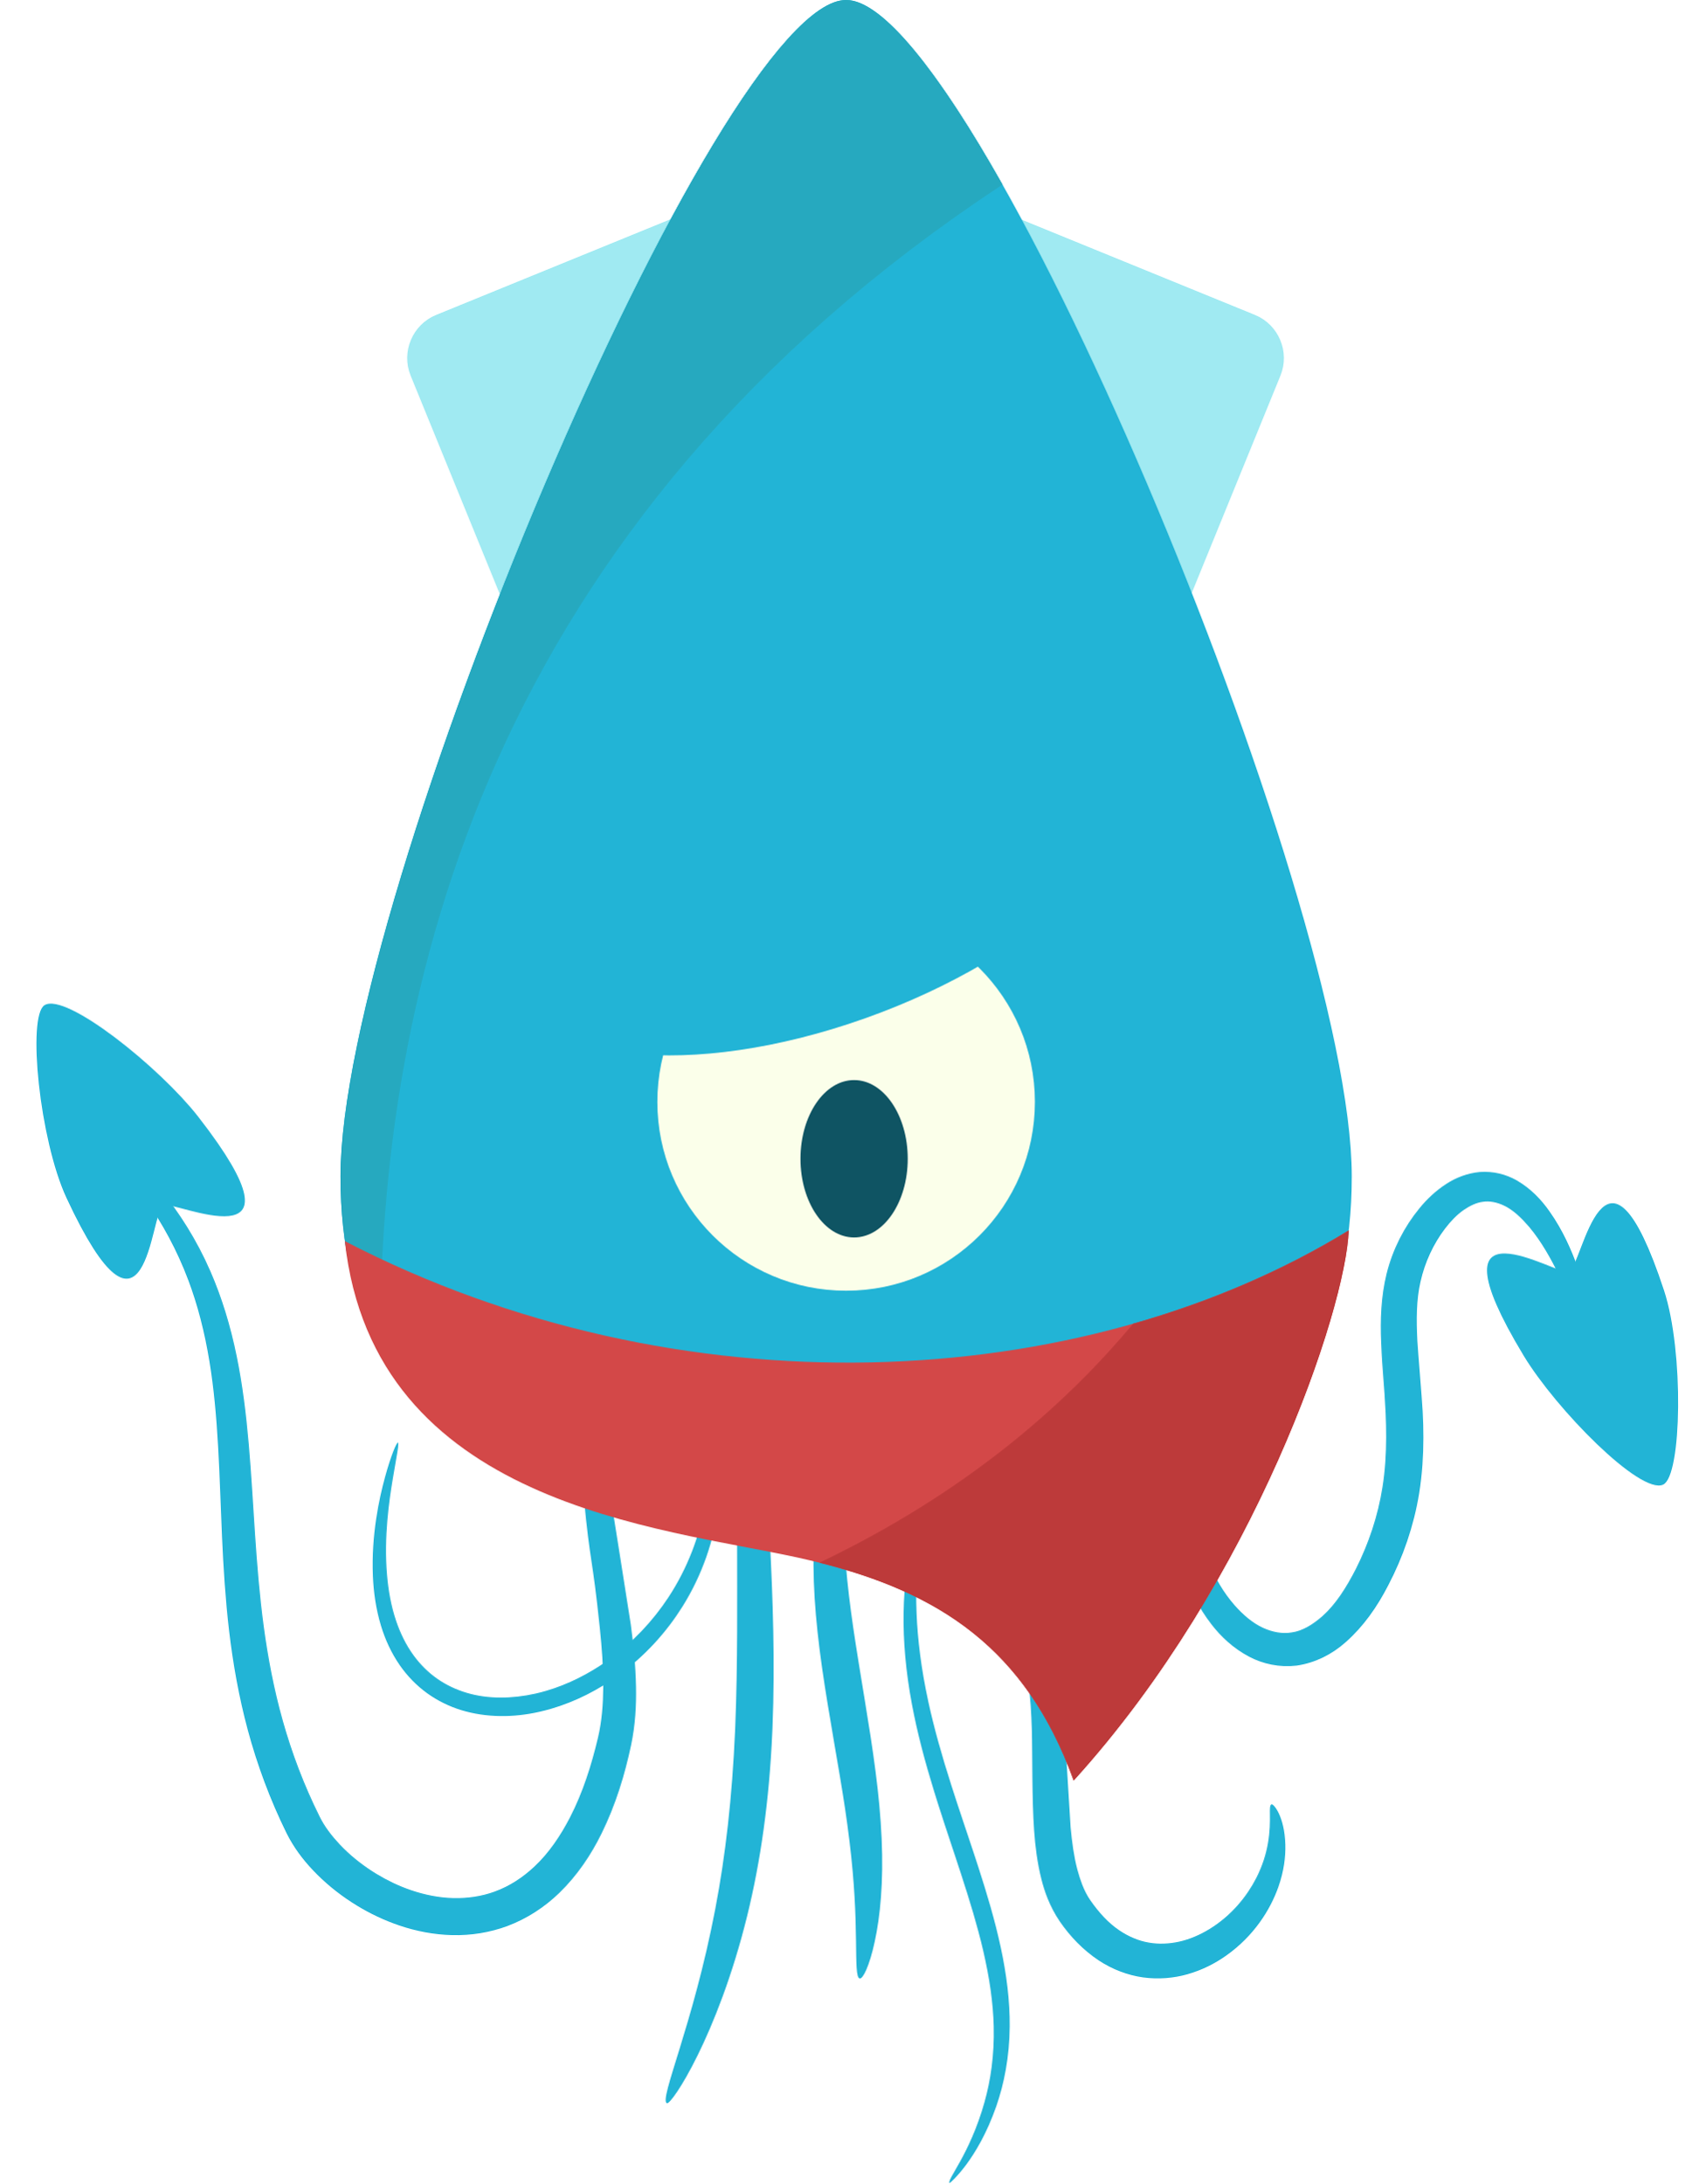
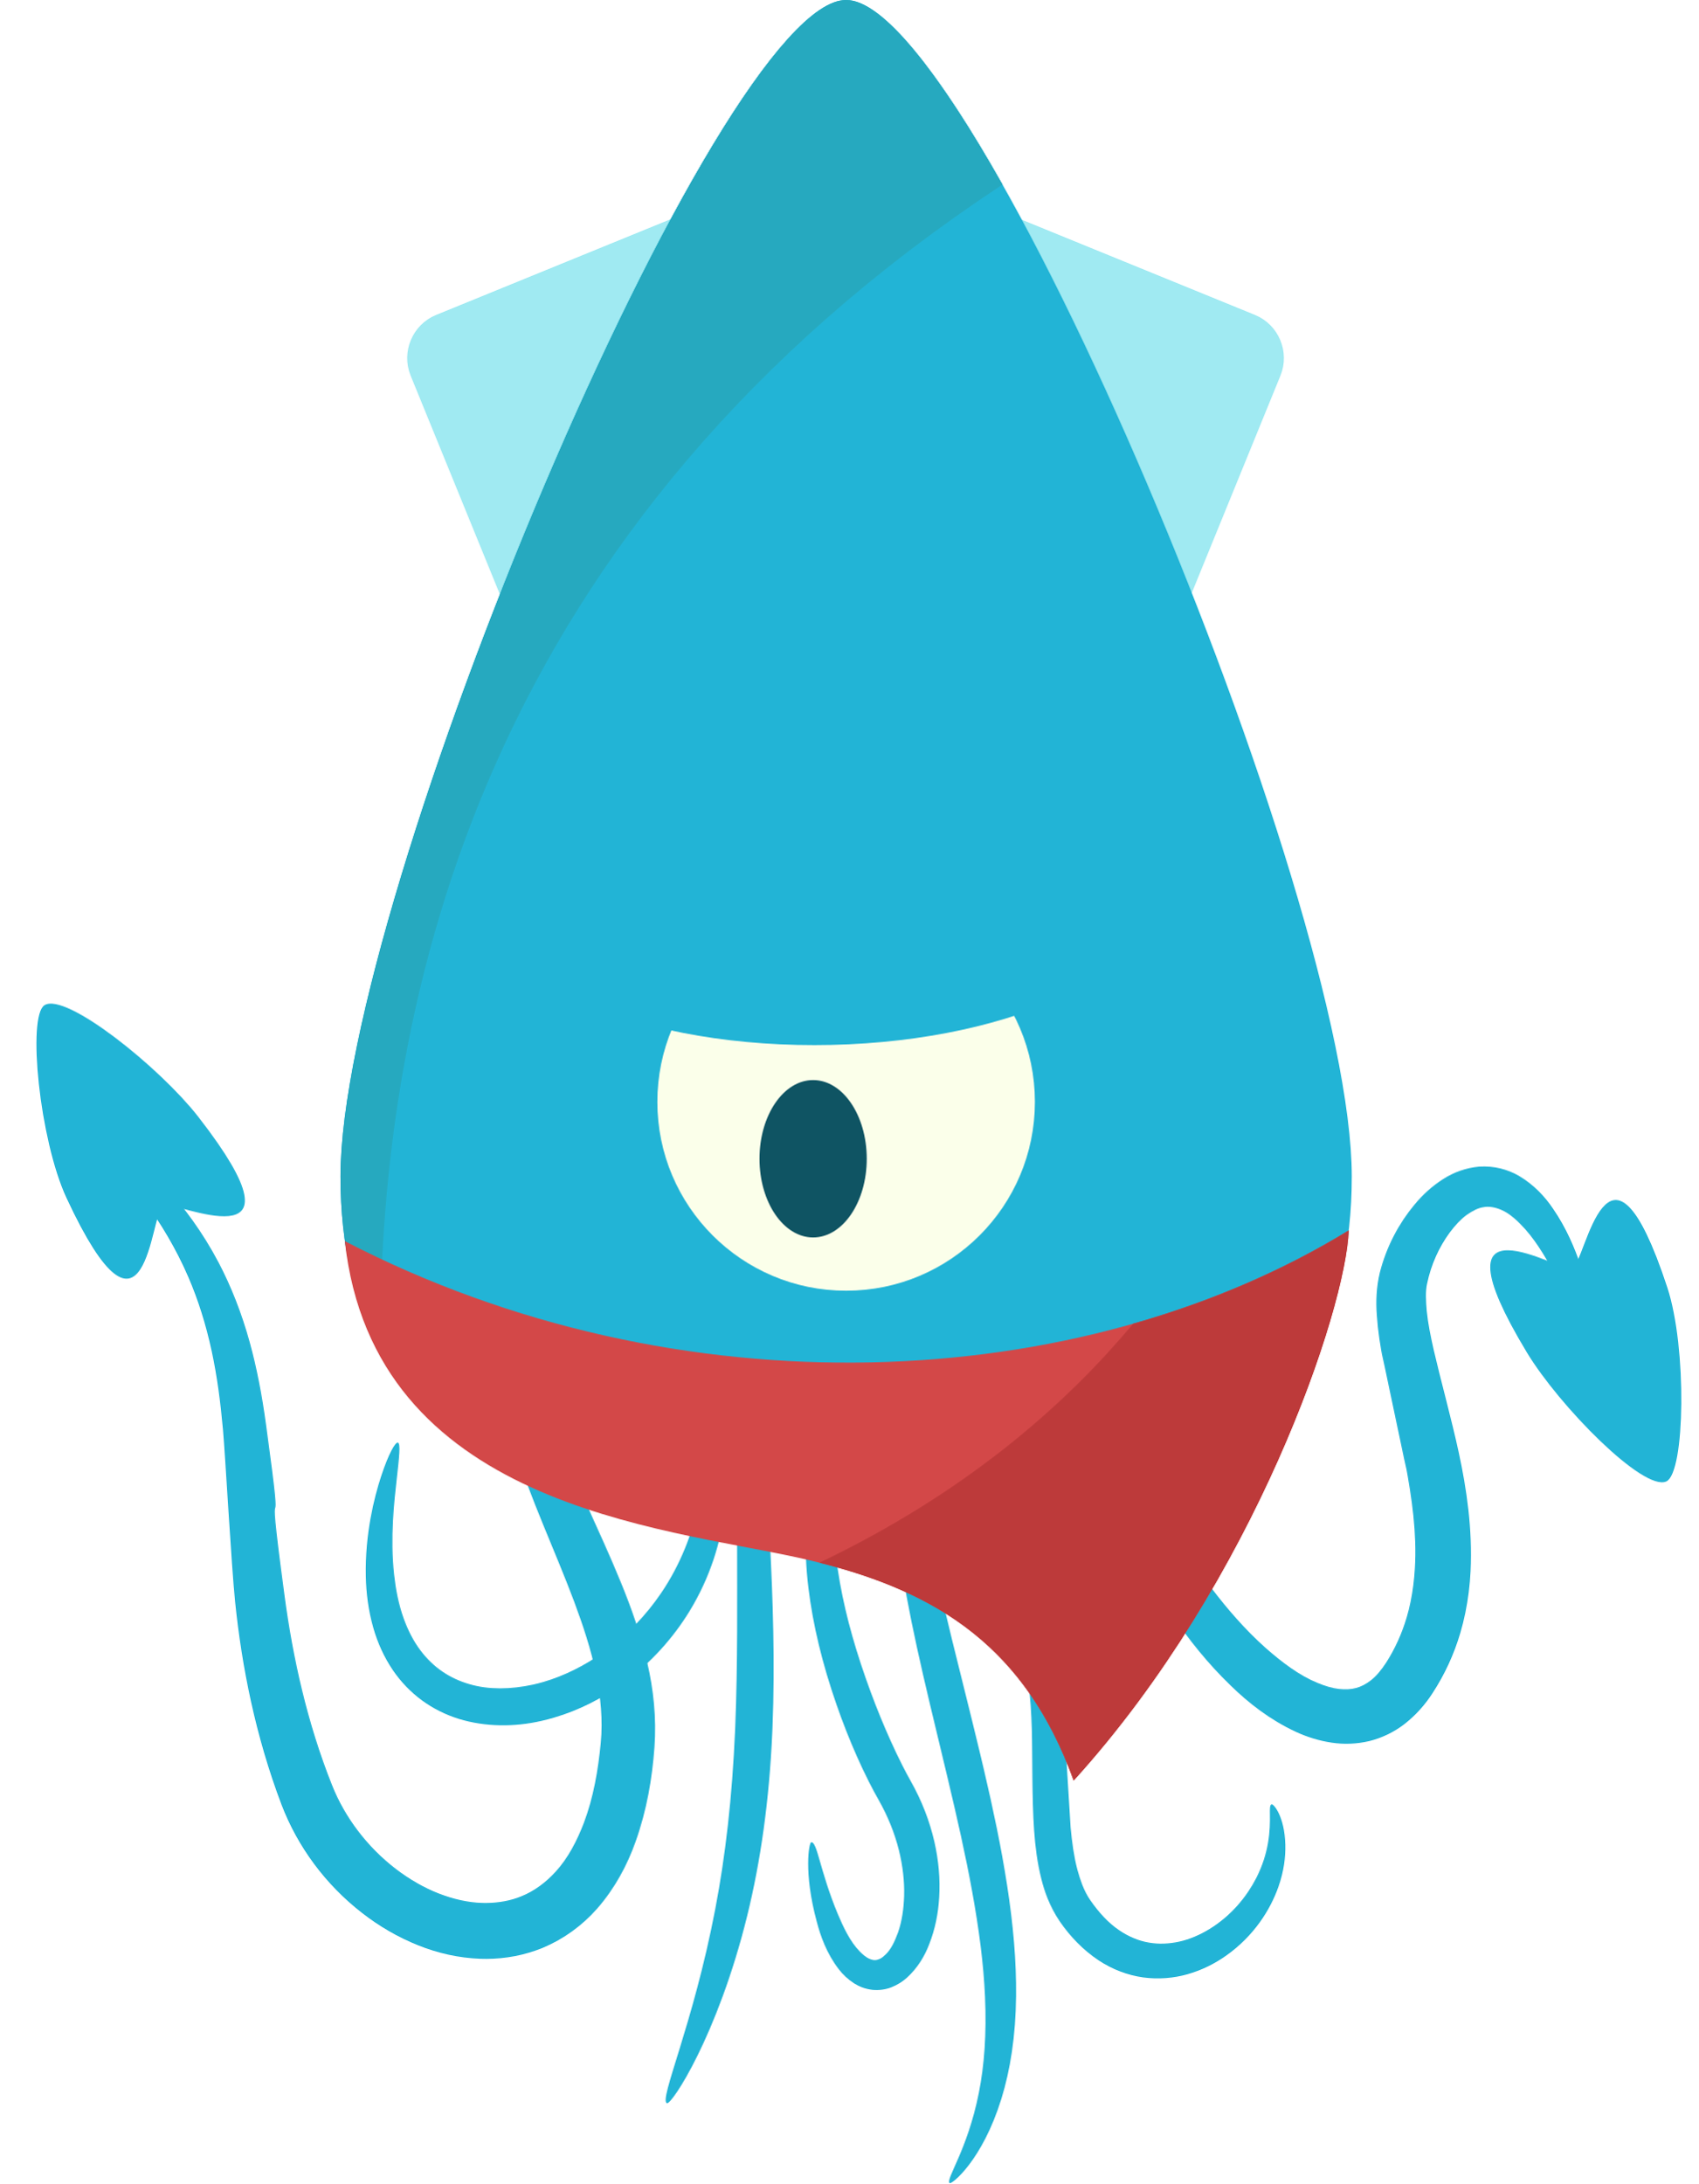
<svg xmlns="http://www.w3.org/2000/svg" version="1.1" id="squid" x="0px" y="0px" width="257.327mm" height="330.652mm" viewBox="0 0 911.788 1171.603" enable-background="new 0 0 738.37 1059.259" xml:space="preserve">
  <defs id="defs3579" />
  <ellipse style="opacity:1;fill:#fbffea;fill-opacity:1;fill-rule:nonzero;stroke:none;stroke-width:1;stroke-linecap:butt;stroke-linejoin:miter;stroke-miterlimit:4;stroke-dasharray:none;stroke-opacity:1" id="path4521" cx="459.376" cy="595.346" rx="143.829" ry="132.859" />
-   <path style="fill:#22b4d6;fill-opacity:1;fill-rule:evenodd;stroke:none;stroke-width:1;stroke-linecap:butt;stroke-linejoin:miter;stroke-miterlimit:4;stroke-dasharray:none;stroke-opacity:1" d="m 349.612,674.76 c 1.517,1.52 -7.964,9.349 -16.208,29.23 -3.468,8.339 -6.384,18.377 -8.026,30.543 -1.345,9.981 -1.732,20.732 -1.225,32.887 0.46,10.903 1.631,22.129 3.353,34.521 -0.299,-2.15 10.766,67.538 11.081,69.895 1.418,10.568 2.585,21.833 2.803,33.408 0.205,9.992 -0.374,20.587 -2.633,31.277 -3.305,15.601 -8.171,31.88 -15.867,47.479 -5.557,11.309 -12.94,22.439 -22.741,31.935 -7.768,7.497 -17.154,13.707 -27.769,17.705 -9.467,3.513 -19.581,5.135 -29.704,4.88 -9.776,-0.253 -19.415,-2.112 -28.583,-5.255 -7.847,-2.68 -15.387,-6.246 -22.488,-10.574 -0.995,-0.607 -1.981,-1.227 -2.955,-1.861 -7.532,-4.885 -14.508,-10.618 -20.682,-17.149 -5.523,-5.796 -10.466,-12.434 -14.223,-19.974 -8.884,-18.068 -15.736,-36.643 -20.746,-55.226 -4.825,-17.917 -7.97,-35.814 -10.02,-53.137 -2.054,-17.351 -3.098,-34.562 -3.821,-50.703 -0.813,-18.052 -1.148,-31.659 -2.089,-48.167 -0.94,-16.399 -2.272,-31.291 -4.636,-45.692 -2.642,-16.088 -6.394,-30.483 -11.289,-43.532 0,0 -1e-5,-2e-5 -1e-5,-2e-5 -6.281,-16.78 -14.291,-30.872 -22.094,-42.177 -20.45,-29.661 -38.002,-41.264 -36.098,-43.627 0.259,-0.321 19.994,8.521 43.841,37.808 9.12,11.212 18.571,25.591 26.228,43.179 -1e-5,0 1e-5,2e-5 1e-5,2e-5 5.935,13.654 10.657,28.818 14.08,45.646 3.059,15.026 5,30.51 6.444,47.208 1.418,16.332 2.19,30.974 3.365,48.356 1.081,15.929 2.421,32.736 4.671,49.344 2.248,16.587 5.454,33.562 10.174,50.334 4.888,17.392 11.436,34.743 19.813,51.571 2.603,5.316 6.437,10.308 10.902,15.071 5.006,5.288 10.78,10 17.074,14.097 0.815,0.528 1.637,1.045 2.466,1.55 5.918,3.603 12.141,6.564 18.544,8.756 7.467,2.544 15.116,4.08 22.636,4.276 7.721,0.208 15.378,-0.942 22.347,-3.505 7.83,-2.821 15.036,-7.551 21.18,-13.303 7.876,-7.338 14.105,-16.634 19.173,-26.401 6.997,-13.549 11.637,-28.335 15.079,-42.889 2.094,-8.77 2.756,-18.034 2.833,-27.18 0.07,-10.587 -0.769,-21.267 -1.834,-31.546 -4.197,-40.285 -5.042,-33.067 -8.602,-70.218 -1.224,-12.756 -1.869,-24.548 -1.738,-35.993 0.141,-12.768 1.297,-24.261 3.485,-34.835 2.67,-12.92 6.819,-23.549 11.462,-32.065 11.158,-20.42 22.75,-26.229 23.035,-25.943 z" id="path4427" />
-   <path style="fill:#22b4d6;fill-opacity:1;fill-rule:evenodd;stroke:none;stroke-width:1;stroke-linecap:butt;stroke-linejoin:miter;stroke-miterlimit:4;stroke-dasharray:none;stroke-opacity:1" d="m 649.078,758.583 c 1.871,1.194 -4.439,10.346 -6.87,29.075 -1.031,7.925 -1.239,17.341 0.386,27.914 0,0 0,2e-5 0,2e-5 2.28,14.466 7.987,32.086 20.161,45.958 4.384,4.956 9.536,9.509 15.35,12.139 4.83,2.2 10.364,3.305 15.354,2.382 5.601,-0.76 11.213,-4.171 16.4,-8.733 7.232,-6.471 12.805,-15.345 17.986,-25.423 6.745,-13.423 11.792,-28.234 14.237,-43.793 0.704,-4.396 1.198,-8.87 1.517,-13.421 0.612,-8.737 0.563,-17.579 0.174,-26.323 -0.71,-15.504 -1.764,-21.977 -2.396,-37.733 -0.555,-12.315 -0.096,-24.706 2.892,-36.961 3.326,-13.344 9.542,-25.341 17.62,-35.174 4.078,-5.02 8.871,-9.52 14.41,-13.108 5.31,-3.482 11.471,-5.785 18.023,-6.408 7.286,-0.53 14.097,1.268 19.713,4.432 7.848,4.505 13.541,10.739 17.684,16.669 7.177,10.102 11.791,20.847 14.958,29.584 10.176,27.912 10.358,45.197 9.217,45.49 -2.74,0.705 -6.651,-15.74 -19.25,-41.212 -3.924,-7.899 -9.073,-17.467 -15.823,-25.485 -3.988,-4.649 -8.605,-9.231 -13.847,-11.602 -3.47,-1.608 -7.439,-2.461 -11.008,-1.876 -3.388,0.399 -6.905,2.071 -10.326,4.412 -3.635,2.532 -6.913,5.985 -10.005,10.006 -6.135,8.087 -10.78,17.907 -13.162,28.595 -2.225,9.694 -2.241,20.229 -1.658,31.707 0.307,5.473 2.473,30.83 2.838,37.675 0.509,9.328 0.58,18.961 -0.117,28.721 -0.362,5.081 -0.928,10.138 -1.731,15.166 -2.891,17.815 -8.765,34.542 -16.629,49.546 -5.795,11.282 -13.104,21.932 -22.885,30.542 -7.232,6.447 -16.278,11.088 -26.311,12.54 -9.281,1.096 -18.163,-0.917 -25.56,-4.82 -8.463,-4.496 -15.099,-10.781 -20.132,-17.322 -13.885,-17.94 -18.984,-38.473 -19.963,-54.875 0,0 0,-10e-6 0,-10e-6 -0.762,-12.015 0.684,-22.518 3.016,-31.026 5.582,-20.357 15.035,-27.707 15.736,-27.259 z" id="path4431" />
+   <path style="fill:#22b4d6;fill-opacity:1;fill-rule:evenodd;stroke:none;stroke-width:1;stroke-linecap:butt;stroke-linejoin:miter;stroke-miterlimit:4;stroke-dasharray:none;stroke-opacity:1" d="m 335.593,581.632 c 0.996,0.983 -2.435,5.958 -8.835,15.038 -5.812,8.247 -16.365,23.034 -24.809,40.207 -6.291,12.786 -12.387,28.776 -14.937,46.558 -1.925,13.163 -1.94,27.525 0.361,42.689 2.008,13.307 5.766,26.844 10.892,41.174 4.793,13.365 10.517,26.509 16.962,40.876 5.744,12.779 12.355,27.084 18.166,41.356 5.407,13.232 10.532,27.567 14.055,42.839 3.297,14.232 4.991,29.569 3.839,45.366 -1.194,16.45 -4.08,33.707 -10.135,50.646 -4.427,12.502 -11.069,25 -20.68,35.978 -7.836,8.878 -17.757,16.237 -29.261,21.034 -9.648,3.922 -19.895,5.856 -30.116,5.886 -1.105,0 -2.208,-0.016 -3.309,-0.057 -11.685,-0.447 -22.881,-3.053 -33.137,-7.149 -11.072,-4.398 -21.22,-10.374 -30.251,-17.403 -19.788,-15.335 -34.709,-35.692 -43.293,-58.125 -13.974,-36.825 -21.318,-74.13 -24.896,-108.757 0,0 -1e-5,-4e-5 -1e-5,-4e-5 -2.045,-19.74 -5.293,-78.875 -6.55,-92.759 -1.364,-15.001 -3.191,-28.658 -5.991,-41.679 -3.17,-14.764 -7.426,-28.021 -12.565,-39.925 C 94.33,669.692 86.002,656.285 78.255,645.541 57.366,616.553 40.699,604.244 42.954,601.444 c 0.787,-0.977 20.439,7.512 45.883,35.488 9.494,10.448 19.763,24.001 28.534,40.694 6.614,12.618 12.289,26.848 16.665,42.703 3.844,13.936 6.603,28.48 8.737,44.054 11.656,84.779 -1.809,4.262 9.999,92.255 0,0 1e-5,3e-5 1e-5,3e-5 4.414,32.816 12.034,67.724 25.448,101.367 6.848,17.274 18.853,33.195 34.365,45.073 7.09,5.399 14.839,9.945 23.031,13.129 7.575,2.921 15.465,4.813 23.199,5.032 0.717,0.021 1.435,0.03 2.151,0.025 6.629,-0.043 13.125,-1.204 18.876,-3.597 6.879,-2.741 13.186,-7.469 18.372,-13.179 6.588,-7.168 11.437,-16.443 15.198,-26.277 5.09,-13.465 7.646,-28.173 9.051,-42.881 1.181,-12.179 -0.048,-24.751 -2.524,-36.955 -2.69,-13.183 -7.067,-26.285 -11.799,-38.963 -5.084,-13.564 -11.223,-27.998 -16.571,-41.101 -6.037,-14.76 -11.507,-28.85 -16.05,-43.41 -4.894,-15.645 -8.286,-30.936 -9.783,-46.116 -1.706,-17.403 -0.61,-33.857 2.63,-48.78 4.43,-20.167 12.633,-37.174 20.886,-50.265 11.276,-17.87 23.815,-30.887 31.774,-38.142 8.422,-7.677 13.689,-10.834 14.568,-9.966 z" id="path4427" />
+   <path style="fill:#22b4d6;fill-opacity:1;fill-rule:evenodd;stroke:none;stroke-width:1;stroke-linecap:butt;stroke-linejoin:miter;stroke-miterlimit:4;stroke-dasharray:none;stroke-opacity:1" d="m 600.01,699.502 c 1.434,0.916 -0.891,6.142 -1.99,15.976 -0.524,4.703 -0.696,10.054 -0.221,16.696 0.791,11.18 3.303,23.217 8.427,38.515 0,0 10e-6,10e-6 10e-6,10e-6 4.421,13.073 10.411,26.844 18.482,41.794 7.026,12.986 15.451,26.44 25.53,39.745 8.459,11.138 18.077,22.3 29.051,32.101 8.706,7.663 18.024,14.8 28.005,18.862 3.961,1.62 7.86,2.843 11.537,3.227 3.229,0.338 6.38,0.243 9.058,-0.531 0,-10e-6 2e-5,-10e-6 2e-5,-10e-6 2.688,-0.679 5.41,-2.132 7.878,-4.05 2.992,-2.264 5.683,-5.614 8.261,-9.517 4.757,-7.417 8.503,-15.676 11.067,-24.404 0.802,-2.709 1.489,-5.479 2.069,-8.301 1.211,-5.888 1.943,-11.927 2.301,-17.999 1.15,-18.551 -1.584,-37.791 -5.109,-56.347 4.241,21.956 -16.134,-76.763 -11.859,-54.749 -1.581,-8.043 -2.902,-16.236 -3.459,-24.771 -0.553,-7.145 -0.285,-14.904 1.653,-22.932 3.583,-13.893 10.169,-26.273 18.616,-36.37 4.288,-5.202 9.379,-9.877 15.27,-13.638 5.675,-3.682 12.328,-6.078 19.444,-6.726 7.97,-0.504 15.284,1.487 21.265,4.934 8.313,4.91 14.177,11.453 18.326,17.6 7.243,10.501 11.746,21.472 14.758,30.319 9.795,28.538 9.247,45.77 7.52,46.214 -3.385,0.871 -7.792,-15.257 -20.947,-40.488 -4.048,-7.72 -9.313,-17.093 -16.022,-24.75 -3.963,-4.407 -8.409,-8.693 -13.206,-10.671 -3.09,-1.317 -6.557,-1.987 -9.456,-1.374 -2.811,0.373 -5.838,1.944 -8.906,4.095 -3.271,2.352 -6.25,5.622 -9.145,9.476 -5.715,7.761 -10.023,17.184 -12.166,27.4 -0.94,4.09 -0.687,9.022 -0.198,14.74 0.681,6.736 2.117,13.687 3.821,21.207 3.233,14.109 9.776,37.975 13.344,54.639 4.269,19.65 7.448,41.287 6.362,63.82 -0.375,7.407 -1.284,14.924 -2.839,22.435 -0.745,3.599 -1.634,7.174 -2.675,10.716 -3.386,11.459 -8.395,22.296 -14.815,32.132 -3.884,6.073 -8.901,11.834 -15.166,16.73 -5.496,4.24 -11.878,7.37 -18.809,9.116 0,0 -4e-5,0 -4e-5,0 -6.878,1.635 -13.692,1.831 -20.079,0.889 -7.04,-1.043 -13.486,-3.118 -19.242,-5.762 -14.115,-6.513 -25.709,-15.677 -35.243,-25.003 -12.295,-11.872 -22.509,-24.764 -31.06,-37.376 -10.24,-15.062 -18.451,-30.169 -24.973,-44.66 -7.493,-16.611 -12.666,-32.227 -15.943,-46.855 0,0 0,-2e-5 0,-2e-5 -3.835,-16.919 -4.71,-31.293 -3.45,-43.693 0.761,-7.469 2.354,-13.66 4.318,-18.654 4.265,-10.873 9.583,-14.413 10.612,-13.757 z" id="path4431" />
  <path style="fill:#22b4d6;fill-opacity:1;fill-rule:evenodd;stroke:none;stroke-width:1;stroke-linecap:butt;stroke-linejoin:miter;stroke-miterlimit:4;stroke-dasharray:none;stroke-opacity:1" d="m 402.811,717.702 c 1.935,0.015 3.568,11.324 5.271,30.842 1.534,17.58 3.708,49.242 5.275,80.426 1.429,28.343 2.704,63.164 1.298,98.014 -0.036,0.903 -0.074,1.805 -0.114,2.705 -1.613,36.484 -6.248,69.138 -13.472,98.485 -15.905,64.472 -40.695,101.676 -43.11,100.574 -4.343,-1.982 14.042,-41.804 25.986,-104.328 5.509,-28.757 9.061,-59.939 10.617,-95.608 0.038,-0.878 0.075,-1.757 0.111,-2.638 1.345,-33.014 0.981,-69.365 0.995,-96.762 0.01,-34.203 0.536,-60.062 1.949,-80.77 1.341,-19.658 3.293,-30.955 5.195,-30.94 z" id="path4443" />
-   <path style="fill:#22b4d6;fill-opacity:1;fill-rule:evenodd;stroke:none;stroke-width:1;stroke-linecap:butt;stroke-linejoin:miter;stroke-miterlimit:4;stroke-dasharray:none;stroke-opacity:1" d="m 452.844,765.299 c 1.882,0.523 1.195,8.147 0.513,21.018 -0.72,13.595 -1.206,30.413 0.629,52.891 1.907,23.246 5.423,43.976 10.107,72.608 -2e-5,-1.3e-4 0.016,0.1 0.016,0.1 4.617,28.029 8.07,51.152 9.135,74.869 1.061,23.255 -0.783,41.671 -3.707,55.193 -2.848,13.168 -6.359,20.154 -8.075,19.811 -1.9,-0.38 -1.814,-7.997 -1.991,-20.842 -0.191,-13.894 -0.729,-30.02 -3.482,-52.739 -3.044,-24.974 -6.609,-42.519 -11.615,-73.049 1e-5,5e-5 -0.017,-0.1 -0.017,-0.1 -4.588,-27.807 -7.548,-51.571 -7.698,-75.103 -0.161,-23.423 2.889,-42.043 6.698,-55.34 3.736,-13.045 7.808,-19.783 9.486,-19.316 z" id="path4447" />
-   <path style="fill:#22b4d6;fill-opacity:1;fill-rule:evenodd;stroke:none;stroke-width:1;stroke-linecap:butt;stroke-linejoin:miter;stroke-miterlimit:4;stroke-dasharray:none;stroke-opacity:1" d="m 494.266,813.803 c 1.885,0.45 -3.563,19.753 -2.279,51.853 0,0 0,10e-6 0,10e-6 0.562,14.127 2.453,29.812 6.323,47.623 3.145,14.471 7.315,29.087 12.446,45.151 3.771,11.798 7.411,22.385 11.559,34.908 0.965,2.913 1.915,5.807 2.85,8.698 4.771,14.735 8.902,28.665 11.963,42.819 3.242,14.965 4.947,29.074 4.854,42.666 -0.118,16.347 -2.996,30.739 -7.15,42.713 -10.235,29.406 -25.053,41.367 -25.051,41.368 -2.017,-1.468 10.664,-14.945 18.656,-43.384 3.263,-11.566 5.344,-25.214 4.965,-40.627 -0.31,-12.857 -2.275,-26.208 -5.624,-40.64 -3.18,-13.679 -7.339,-27.192 -12.111,-41.829 -0.936,-2.866 -1.883,-5.739 -2.844,-8.641 -4.044,-12.209 -7.814,-23.405 -11.419,-35.119 -5.013,-16.28 -9.005,-31.393 -11.826,-46.312 -3.478,-18.387 -4.776,-34.759 -4.552,-49.314 0,0 10e-6,-10e-6 10e-6,-10e-6 0.519,-33.294 8.562,-52.097 9.241,-51.935 z" id="path4451" />
+   <path style="fill:#22b4d6;fill-opacity:1;fill-rule:evenodd;stroke:none;stroke-width:1;stroke-linecap:butt;stroke-linejoin:miter;stroke-miterlimit:4;stroke-dasharray:none;stroke-opacity:1" d="m 473.873,765.299 c 0.232,0.84 -1.57,1.998 -4.634,4.135 -2.877,2.006 -7.568,5.376 -11.277,10.374 -3.481,4.571 -6.242,10.483 -8.097,18.217 0,0 -10e-6,10e-6 -10e-6,10e-6 -1.663,7.032 -2.243,14.73 -2.043,23.756 0.216,8.7 1.27,17.781 3.054,27.755 1e-5,0 1e-5,2e-5 1e-5,2e-5 3.323,18.539 8.805,37.723 16.565,58.719 3.24,8.741 6.834,17.59 10.84,26.436 1.923,4.24 3.926,8.472 6.039,12.642 1.507,2.974 3.053,5.885 4.653,8.729 5.804,10.309 10.028,21.208 12.57,32.294 2.303,10.03 3.168,20.129 2.579,29.963 -0.496,8.664 -2.213,17.132 -5.334,25.046 -2.461,6.521 -6.315,12.813 -11.878,17.919 -2.373,2.158 -5.243,3.979 -8.532,5.266 -3.182,1.217 -6.607,1.67 -10.038,1.343 -3.769,-0.443 -7.073,-1.701 -9.799,-3.438 -3.457,-2.206 -6.141,-4.84 -8.204,-7.492 -6.714,-8.644 -9.992,-18.255 -11.955,-25.776 -7.124,-26.398 -4.115,-42.353 -2.955,-42.5 3.291,-0.416 4.571,15.205 14.34,38.646 2.823,6.625 6.452,14.618 11.778,20.005 1.579,1.59 3.185,2.98 4.799,3.731 1.196,0.549 2.363,0.921 3.281,0.856 0.8,0.014 1.733,-0.24 2.607,-0.654 1.002,-0.439 2.051,-1.303 3.167,-2.385 2.848,-2.703 4.819,-6.874 6.641,-11.791 2.068,-5.944 3.054,-12.557 3.271,-19.628 0.218,-7.975 -0.748,-16.25 -2.816,-24.574 -2.285,-9.177 -5.967,-18.286 -10.914,-27.004 -1.773,-3.125 -3.469,-6.297 -5.1,-9.512 -2.288,-4.51 -4.412,-9.032 -6.405,-13.519 -4.175,-9.389 -7.833,-18.762 -11.04,-28.007 -7.671,-22.049 -12.696,-42.836 -15.11,-62.791 0,0 0,-1e-5 0,-1e-5 -1.307,-10.771 -1.732,-20.89 -1.173,-30.561 0.554,-10.006 2.254,-19.015 5.182,-27.099 0,0 0,-10e-6 0,-10e-6 3.233,-9.017 8.069,-15.953 13.364,-20.803 12.808,-11.529 22.518,-8.491 22.571,-8.299 z" id="path4447" />
+   <path style="fill:#22b4d6;fill-opacity:1;fill-rule:evenodd;stroke:none;stroke-width:1;stroke-linecap:butt;stroke-linejoin:miter;stroke-miterlimit:4;stroke-dasharray:none;stroke-opacity:1" d="m 490.26,710.661 c 2.559,0.611 -1.35,21.606 0.914,56.224 1.145,17.403 3.59,36.032 7.917,58.854 0,0 0,2e-5 0,2e-5 7.451,39.284 15.474,67.304 26.915,114.988 0.722,3.007 1.432,6.001 2.131,8.988 5.05,21.534 9.317,41.767 12.444,61.975 3.305,21.299 5.019,40.846 4.82,59.617 -0.209,21.368 -3.089,39.538 -7.88,55.038 -10.299,33.258 -26.695,46.02 -27.741,45.259 -2.519,-1.833 9.462,-17.324 15.622,-48.357 2.947,-14.792 4.209,-31.482 3.328,-51.67 -0.789,-17.753 -3.193,-36.097 -6.941,-56.725 -3.574,-19.621 -8.004,-39.089 -13.101,-60.545 -0.704,-2.956 -1.414,-5.921 -2.131,-8.908 -10.726,-44.631 -19.241,-79.07 -24.52,-116.857 0,0 0,-2e-5 0,-2e-5 -3.279,-23.457 -4.446,-43.474 -3.865,-61.451 1.169,-36.686 9.987,-56.93 12.09,-56.427 z" id="path4451" />
  <path style="fill:#22b4d6;fill-opacity:1;fill-rule:evenodd;stroke:none;stroke-width:1;stroke-linecap:butt;stroke-linejoin:miter;stroke-miterlimit:4;stroke-dasharray:none;stroke-opacity:1" d="m 516.776,851.441 c 0.093,-0.439 10.207,-3.877 25.297,6.166 5.914,4.008 11.813,10.048 16.401,18.303 3.955,7.107 6.855,15.145 8.902,24.125 1.977,8.567 3.187,17.421 4.02,26.953 0,0 0,10e-6 0,10e-6 -0.168,-1.898 3.335,54.31 3.294,53.878 0.735,7.651 1.723,15.332 3.627,22.527 0.756,2.773 1.603,5.483 2.603,8.039 1.22,3.119 2.65,5.964 4.397,8.438 4.518,6.496 9.591,12.07 15.387,15.991 4.942,3.384 10.402,5.7 15.855,6.644 5.389,0.986 11.022,0.698 16.298,-0.467 5.77,-1.271 11.256,-3.696 16.158,-6.66 12.093,-7.346 20.436,-17.896 25.401,-27.679 3.351,-6.62 5.2,-12.876 6.163,-18.367 2.259,-12.8 -0.045,-20.349 1.973,-21.022 0.978,-0.326 6.956,6.182 7.39,21.631 0.179,6.512 -0.76,14.319 -3.738,22.723 -4.381,12.406 -13.187,26.306 -27.878,36.74 -5.993,4.269 -13.042,7.889 -20.982,10.134 -7.336,2.069 -15.415,2.82 -23.683,1.693 -8.391,-1.198 -16.559,-4.296 -23.848,-9.097 -8.347,-5.544 -15.322,-12.777 -20.918,-20.919 -2.694,-3.955 -4.853,-8.12 -6.571,-12.381 -1.409,-3.495 -2.502,-7.008 -3.349,-10.458 -2.237,-8.877 -3.296,-17.65 -3.877,-25.887 -1.247,-17.288 -0.842,-40.84 -1.246,-54.453 0,0 0,-2e-5 0,-2e-5 -0.283,-9.174 -0.777,-17.263 -1.908,-25.069 -1.208,-8.164 -2.84,-15.048 -5.393,-21.204 -2.902,-7.01 -6.638,-12.387 -10.707,-16.386 -10.382,-10.42 -19.68,-11.039 -19.07,-13.935 z" id="path4459" />
-   <path style="fill:#22b4d6;fill-opacity:1;fill-rule:evenodd;stroke:none;stroke-width:1;stroke-linecap:butt;stroke-linejoin:miter;stroke-miterlimit:4;stroke-dasharray:none;stroke-opacity:1" d="m 379.131,746.638 c -0.582,0.138 12.155,22.661 6.255,63.489 0,-10e-6 0,1e-5 0,1e-5 -2.336,16.095 -8.019,34.456 -19.088,52.126 -8.494,13.554 -20.041,26.514 -34.634,37.04 -10.484,7.576 -22.556,13.872 -35.782,17.738 -2.101,0.614 -4.216,1.163 -6.342,1.643 -14.083,3.211 -28.582,3.168 -41.89,-0.878 -6.627,-2.037 -12.801,-5.091 -18.25,-8.998 -5.91,-4.25 -10.856,-9.431 -14.771,-15.05 -4.657,-6.699 -7.896,-13.941 -10.071,-21.038 -2.847,-9.284 -4.056,-18.52 -4.411,-26.943 0,0 0,-2e-5 0,-2e-5 -0.911,-21.982 3.35,-41.52 6.499,-53.015 3.357,-12.254 6.286,-18.714 6.91,-18.536 0.835,0.238 -0.684,7.104 -2.735,19.454 -1.894,11.407 -4.847,31.032 -3.073,51.617 1e-5,0 1e-5,10e-6 1e-5,10e-6 0.679,7.929 2.096,16.48 4.94,24.793 2.171,6.342 5.199,12.703 9.362,18.377 3.48,4.755 7.791,9.106 12.826,12.591 4.637,3.221 9.925,5.736 15.595,7.416 11.398,3.423 24.176,3.286 36.87,0.457 1.921,-0.432 3.834,-0.927 5.74,-1.483 11.986,-3.497 23.096,-9.246 32.872,-16.143 13.58,-9.597 24.52,-21.478 32.736,-33.934 10.702,-16.217 16.647,-33.301 19.574,-48.438 0,0 0,-10e-6 0,-10e-6 7.45,-38.399 -2.327,-61.53 0.868,-62.289 z" id="path4467" />
+   <path style="fill:#22b4d6;fill-opacity:1;fill-rule:evenodd;stroke:none;stroke-width:1;stroke-linecap:butt;stroke-linejoin:miter;stroke-miterlimit:4;stroke-dasharray:none;stroke-opacity:1" d="m 379.131,746.638 c 0.725,-0.172 14.941,22.047 9.816,64.09 0,0 0,2e-5 0,2e-5 -2.041,16.574 -7.592,35.573 -18.846,53.97 -8.633,14.103 -20.484,27.603 -35.583,38.593 -10.838,7.915 -23.392,14.485 -37.236,18.536 -2.199,0.644 -4.414,1.219 -6.643,1.723 -14.777,3.403 -30.138,3.27 -44.4,-1.088 -7.105,-2.216 -13.723,-5.54 -19.578,-9.788 -6.347,-4.632 -11.611,-10.228 -15.744,-16.279 -4.905,-7.212 -8.248,-14.893 -10.426,-22.368 -2.848,-9.769 -3.954,-19.348 -4.146,-28.017 0,0 0,-10e-6 0,-10e-6 -0.472,-22.66 4.428,-42.194 8.212,-53.715 4.009,-12.206 7.644,-18.462 8.997,-18.077 1.566,0.446 0.75,7.515 -0.647,19.913 -1.277,11.336 -3.556,31.058 -1.361,50.918 0,0 0,10e-6 0,10e-6 0.841,7.683 2.362,15.891 5.205,23.718 2.169,5.965 5.092,11.886 9.007,17.047 3.262,4.323 7.255,8.259 11.854,11.362 4.231,2.879 9.076,5.124 14.267,6.626 10.444,3.111 22.36,2.884 34.36,0.247 1.818,-0.408 3.631,-0.876 5.439,-1.403 11.367,-3.312 21.995,-8.788 31.418,-15.345 13.074,-9.132 23.71,-20.474 31.787,-32.381 10.517,-15.49 16.595,-31.936 19.817,-46.594 0,0 0,-10e-6 0,-10e-6 3.921,-17.73 3.846,-34.04 3.611,-44.388 -0.245,-10.797 -0.669,-16.948 0.819,-17.301 z" id="path4467" />
  <path style="opacity:1;fill:#22b4d6;fill-opacity:1;fill-rule:nonzero;stroke:none;stroke-width:1000;stroke-linecap:butt;stroke-linejoin:miter;stroke-miterlimit:4;stroke-dasharray:none;stroke-opacity:1" d="m 106.444,599.377 c 63.684,81.836 -13.802,44.309 -18.915,47.453 -6.887,4.234 -8.582,89.005 -51.85,-3.951 -14.425,-30.991 -21.212,-97.641 -11.751,-103.457 11.438,-7.031 61.793,33.326 82.516,59.955 z" id="path4485" />
  <g id="wings_1_" transform="translate(88.83232,-21.455)">
    <g id="right_1_">
      <path d="m 248.566,301.502 c -5.196,12.73 0.969,27.397 13.7,32.593 l 226.221,92.329 c 12.73,5.196 27.397,-0.969 32.594,-13.7 l 77.416,-189.685 c 5.195,-12.73 -0.97,-27.397 -13.7,-32.593 L 358.575,98.12 c -12.73,-5.196 -27.397,0.969 -32.593,13.7 l -77.416,189.682 z" id="path3522" style="fill:#a0eaf2" />
    </g>
    <g id="left_1_">
      <path d="m 481.498,301.503 c 5.195,12.73 -0.97,27.397 -13.7,32.593 l -226.221,92.329 c -12.73,5.196 -27.397,-0.969 -32.593,-13.7 L 131.568,223.04 c -5.196,-12.73 0.969,-27.397 13.7,-32.593 L 371.489,98.12 c 12.73,-5.196 27.397,0.969 32.593,13.7 l 77.416,189.683 z" id="path3525" style="fill:#a0eaf2" />
    </g>
  </g>
  <g id="fingers" display="none" style="display:none" transform="translate(88.83232,-21.455)">
    <g display="inline" id="g3528" style="display:inline">
      <path d="m 203.823,609.804 c 0,-11.462 0,-11.462 0,-11.462 2,-12.086 1.309,-23.673 -1.361,-25.748 -2.669,-2.075 -24.168,21.094 -47.8,51.488 L 42.957,767.762 c -23.632,30.395 -19.337,73.63 9.537,96.08 28.874,22.45 71.836,15.951 95.468,-14.443 l 56.932,-73.22 c 23.632,-30.394 25.85,-81.73 4.976,-114.081 -0.001,0 -6.047,-9.31 -6.047,-52.294 z" id="path3530" style="fill:#111a2c" />
    </g>
    <g display="inline" id="g3532" style="display:inline">
      <path d="m 243.674,709.733 c -16.315,-23.879 -37.996,-13.038 -48.178,24.091 l -46.373,169.088 c -10.183,37.129 10.345,75.422 45.618,85.095 35.272,9.674 72.463,-12.789 82.646,-49.918 L 305.86,834.27 C 316.042,797.14 259.989,733.612 243.674,709.733 Z" id="path3534" style="fill:#111a2c" />
    </g>
    <g display="inline" id="g3536" style="display:inline">
      <path d="m 366.347,772.741 c -24.094,0 -24.094,0 -24.094,0 -23.887,-9 -43.43,16.344 -43.43,54.844 l 0,140.156 c 0,38.5 29.925,70 66.5,70 36.575,0 66.5,-31.5 66.5,-70 l 0,-139.24 c 0,-38.5 -18.98,-63.761 -42.178,-55.761 0,10e-4 0,10e-4 -23.298,10e-4 z" id="path3538" style="fill:#111a2c" />
    </g>
    <g display="inline" id="g3540" style="display:inline">
      <path d="m 536.542,731.188 c -9.212,-37.382 -30.104,-47.799 -46.43,-23.148 -16.326,24.651 -74.246,89.306 -65.035,126.688 l 25.45,103.281 c 9.212,37.382 45.804,60.807 81.316,52.057 35.513,-8.751 57.032,-46.496 47.82,-83.878 l -43.121,-175 z" id="path3542" style="fill:#111a2c" />
    </g>
    <g display="inline" id="g3544" style="display:inline">
      <path d="m 581.353,647.493 c -29.016,-25.305 -52.53,-43.521 -52.53,-40.479 0,0 0,0 0,2.79 0,48.12 -12.463,64.887 -12.463,64.887 -22.949,30.912 -17.994,76.908 11.021,102.213 L 598.2,838.67 c 29.016,25.305 72.423,23.456 96.463,-4.109 24.04,-27.564 19.976,-70.821 -9.04,-96.126 l -104.27,-90.942 z" id="path3546" style="fill:#111a2c" />
    </g>
  </g>
  <path id="body_1_" d="m 454.179,0 c -68.81,0 -271.429,481.522 -271.429,631.428 0,149.906 121.522,191.429 271.429,191.429 149.905,0 271.429,-41.522 271.429,-191.429 C 725.608,481.521 522.989,0 454.179,0 Z m 0,692.682 c -55.964,0 -101.333,-45.368 -101.333,-101.333 0,-55.964 45.369,-101.333 101.333,-101.333 55.965,0 101.333,45.369 101.333,101.333 0,55.965 -45.368,101.333 -101.333,101.333 z" style="fill:#22b4d6" />
  <path id="highlight" d="m 454.179,0 c -68.81,0 -271.429,481.522 -271.429,631.428 0,37.477 7.595,68.18 21.331,93.153 -1.005,-193.066 57.573,-443.372 334.042,-625.54 C 504.449,39.351 473.847,0 454.179,0 Z" style="fill:#26a9bf" />
  <circle id="little_circle_2_" display="none" cx="454.179" cy="591.349" r="101.333" style="display:none;fill:none" />
  <circle id="big_circle" display="none" cx="455.179" cy="588.349" r="162.445" style="display:none;fill:none" />
  <path id="shadow_1_" display="none" d="m 189.655,677.286 c 15.571,131.32 166.294,174.896 239,194 68.506,18 99.574,57.604 127,128 97.442,-99.312 162.47,-289.062 164,-328 -144.197,81.838 -351.053,91.884 -530,6 z" style="display:none" />
  <path id="bandana_2_" d="m 185.083,666.079 c 15.571,141.862 169.47,153.575 243.124,169.826 68.954,15.215 120.689,43.608 148.115,119.655 97.442,-107.285 146.12,-253.172 147.65,-295.237 -144.196,88.408 -359.942,98.535 -538.889,5.756 z" style="fill:#d34848;fill-opacity:1" />
  <path id="shading" d="m 608.278,710.379 c -36.596,43.771 -90.099,90.88 -168.432,128.27 63.141,15.87 110.617,45.206 136.476,116.911 97.442,-107.285 146.12,-253.172 147.65,-295.237 -34.886,21.388 -73.968,38.18 -115.694,50.056 z" style="fill:#bd3a3a;fill-opacity:1" />
-   <ellipse style="opacity:1;fill:#0f5463;fill-opacity:1;fill-rule:nonzero;stroke:none;stroke-width:1000;stroke-linecap:square;stroke-linejoin:miter;stroke-miterlimit:4;stroke-dasharray:none;stroke-opacity:1" id="path4391" cx="458.461" cy="621.866" rx="28.787" ry="42.232" />
-   <ellipse style="opacity:1;fill:#22b4d6;fill-opacity:1;fill-rule:nonzero;stroke:none;stroke-width:1000;stroke-linecap:square;stroke-linejoin:miter;stroke-miterlimit:4;stroke-dasharray:none;stroke-opacity:1" id="path4425" cx="300.12" cy="588.974" rx="178.415" ry="82.857" transform="matrix(0.9424561,-0.33433,0.2698805,0.9628938,0,0)" />
-   <path id="path4523" d="m 817.845,727.501 c -53.611,-88.761 18.92,-42.377 24.368,-44.897 7.338,-3.394 18.996,-87.377 51.025,10.025 10.678,32.473 9.575,99.459 -0.504,104.121 -12.186,5.637 -57.443,-40.366 -74.888,-69.249 z" style="opacity:1;fill:#22b4d6;fill-opacity:1;fill-rule:nonzero;stroke:none;stroke-width:1000;stroke-linecap:butt;stroke-linejoin:miter;stroke-miterlimit:4;stroke-dasharray:none;stroke-opacity:1" />
+   <ellipse style="opacity:1;fill:#0f5463;fill-opacity:1;fill-rule:nonzero;stroke:none;stroke-width:1000;stroke-linecap:square;stroke-linejoin:miter;stroke-miterlimit:4;stroke-dasharray:none;stroke-opacity:1" id="path4391" cx="436.461" cy="621.866" rx="28.787" ry="42.232" />
+   <ellipse style="opacity:1;fill:#22b4d6;fill-opacity:1;fill-rule:nonzero;stroke:none;stroke-width:1000;stroke-linecap:square;stroke-linejoin:miter;stroke-miterlimit:4;stroke-dasharray:none;stroke-opacity:1" id="path4425" cx="468.57" cy="478.828" rx="181.639" ry="82.981" transform="matrix(1,-1.3071103e-4,-0.05590145,0.9984363,0,0)" />
+   <path id="path4523" d="m 819.568,725.777 c -53.611,-88.761 18.92,-42.377 24.368,-44.897 7.338,-3.394 18.996,-87.377 51.025,10.025 10.678,32.473 9.575,99.459 -0.504,104.121 -12.186,5.637 -57.443,-40.366 -74.888,-69.249 z" style="opacity:1;fill:#22b4d6;fill-opacity:1;fill-rule:nonzero;stroke:none;stroke-width:1000;stroke-linecap:butt;stroke-linejoin:miter;stroke-miterlimit:4;stroke-dasharray:none;stroke-opacity:1" />
</svg>
